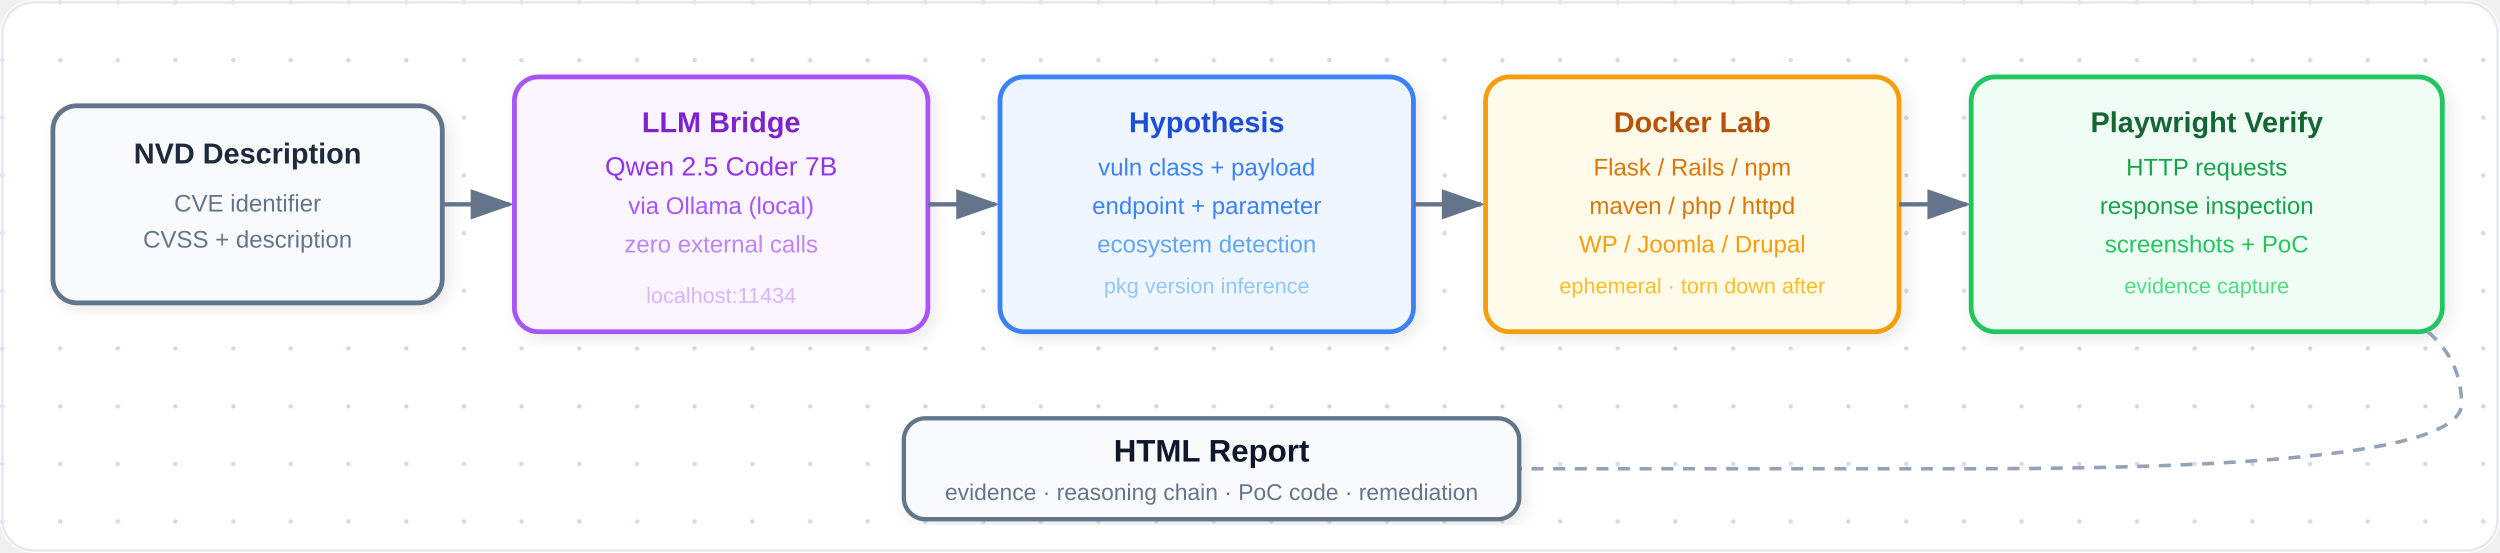
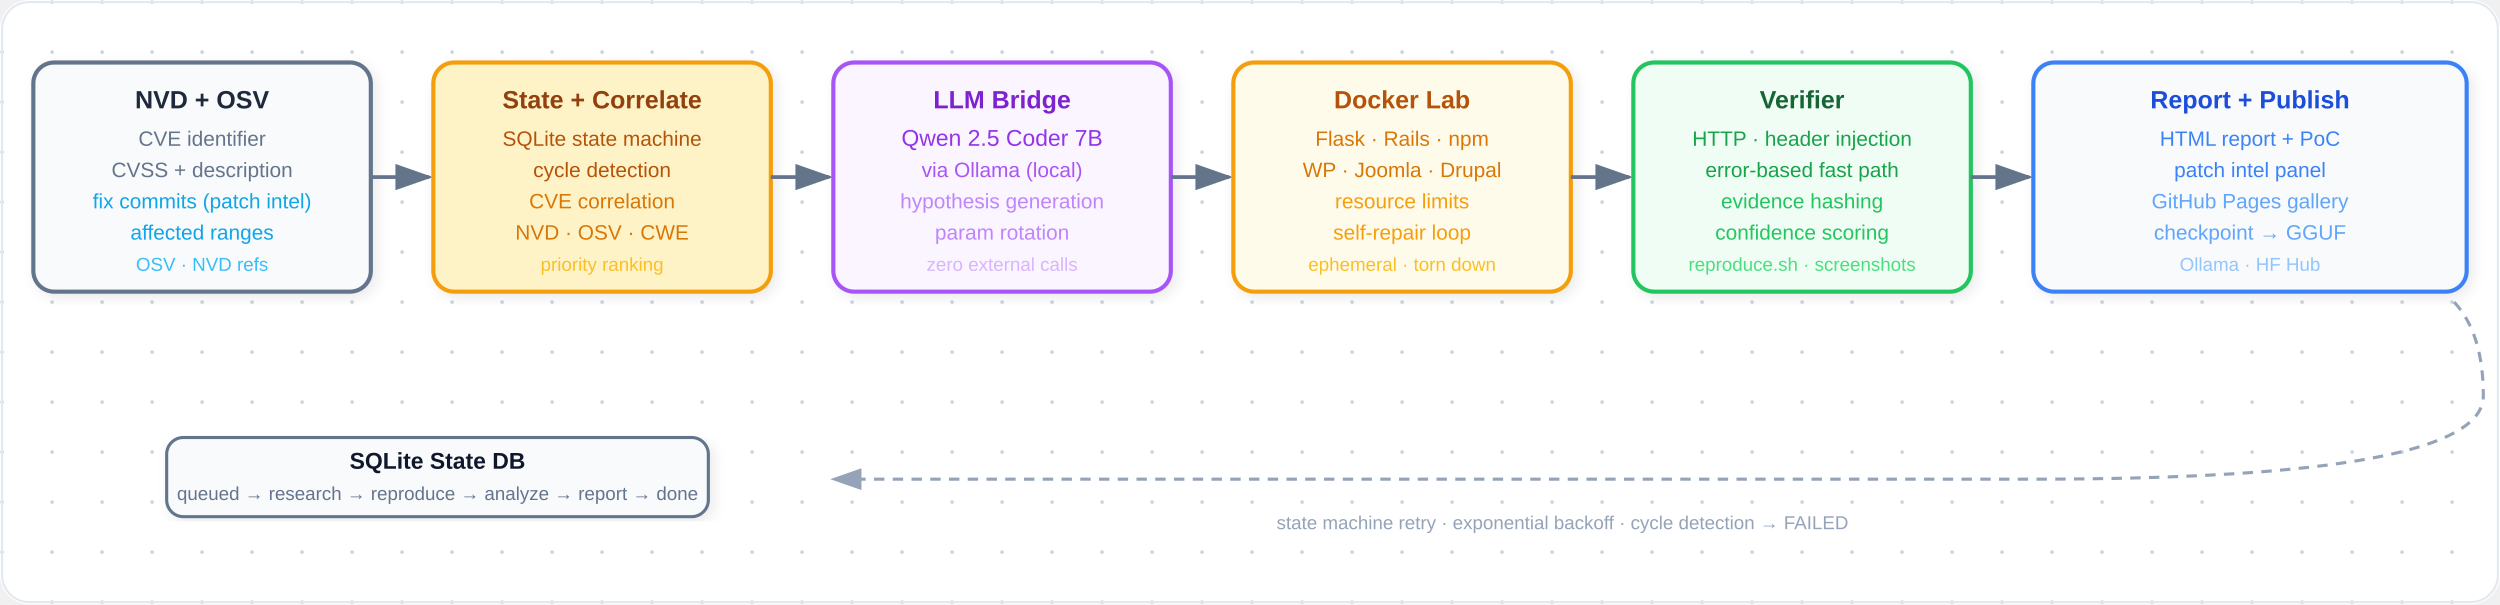
- <svg xmlns="http://www.w3.org/2000/svg" viewBox="0 0 1040 230" width="1040" height="230" font-family="'Segoe UI','Helvetica Neue',Arial,sans-serif">
+ <svg xmlns="http://www.w3.org/2000/svg" viewBox="0 0 1200 290" width="1200" height="290" font-family="'Segoe UI','Helvetica Neue',Arial,sans-serif">
  <defs>
    <pattern id="dots" width="24" height="24" patternUnits="userSpaceOnUse">
      <circle cx="1" cy="1" r="0.9" fill="#cbd5e1" />
    </pattern>
    <marker id="arr" markerWidth="10" markerHeight="7" refX="9" refY="3.5" orient="auto">
      <polygon points="0,0 10,3.5 0,7" fill="#64748b" />
    </marker>
    <marker id="arr-ret" markerWidth="10" markerHeight="7" refX="9" refY="3.5" orient="auto">
      <polygon points="0,0 10,3.5 0,7" fill="#94a3b8" />
    </marker>
+     <marker id="arr-g" markerWidth="10" markerHeight="7" refX="9" refY="3.5" orient="auto">
+       <polygon points="0,0 10,3.5 0,7" fill="#22c55e" />
+     </marker>
    <filter id="shadow" x="-6%" y="-6%" width="112%" height="112%">
      <feDropShadow dx="2" dy="2" stdDeviation="3" flood-color="#00000015" />
    </filter>
  </defs>
-   <rect width="1040" height="230" rx="14" fill="#ffffff" />
-   <rect width="1040" height="230" rx="14" fill="url(#dots)" />
-   <rect x="1" y="1" width="1038" height="228" rx="13" fill="none" stroke="#e2e8f0" stroke-width="1" />
-   <rect x="22" y="44" width="162" height="82" rx="10" fill="#f8fafc" stroke="#64748b" stroke-width="2" filter="url(#shadow)" />
-   <text x="103" y="68" text-anchor="middle" font-size="12" font-weight="700" fill="#1e293b">NVD Description</text>
-   <text x="103" y="88" text-anchor="middle" font-size="10" fill="#64748b">CVE identifier</text>
-   <text x="103" y="103" text-anchor="middle" font-size="10" fill="#64748b">CVSS + description</text>
-   <line x1="184" y1="85" x2="212" y2="85" stroke="#64748b" stroke-width="1.8" marker-end="url(#arr)" />
-   <rect x="214" y="32" width="172" height="106" rx="10" fill="#faf5ff" stroke="#a855f7" stroke-width="2" filter="url(#shadow)" />
-   <text x="300" y="55" text-anchor="middle" font-size="12" font-weight="700" fill="#7e22ce">LLM Bridge</text>
-   <text x="300" y="73" text-anchor="middle" font-size="11" fill="#9333ea">Qwen 2.5 Coder 7B</text>
-   <text x="300" y="89" text-anchor="middle" font-size="10" fill="#a855f7">via Ollama (local)</text>
-   <text x="300" y="105" text-anchor="middle" font-size="10" fill="#c084fc">zero external calls</text>
-   <text x="300" y="126" text-anchor="middle" font-size="9" fill="#d8b4fe">localhost:11434</text>
-   <line x1="386" y1="85" x2="414" y2="85" stroke="#64748b" stroke-width="1.8" marker-end="url(#arr)" />
-   <rect x="416" y="32" width="172" height="106" rx="10" fill="#eff6ff" stroke="#3b82f6" stroke-width="2" filter="url(#shadow)" />
-   <text x="502" y="55" text-anchor="middle" font-size="12" font-weight="700" fill="#1d4ed8">Hypothesis</text>
-   <text x="502" y="73" text-anchor="middle" font-size="10" fill="#3b82f6">vuln class + payload</text>
-   <text x="502" y="89" text-anchor="middle" font-size="10" fill="#3b82f6">endpoint + parameter</text>
-   <text x="502" y="105" text-anchor="middle" font-size="10" fill="#60a5fa">ecosystem detection</text>
-   <text x="502" y="122" text-anchor="middle" font-size="9" fill="#93c5fd">pkg version inference</text>
-   <line x1="588" y1="85" x2="616" y2="85" stroke="#64748b" stroke-width="1.8" marker-end="url(#arr)" />
-   <rect x="618" y="32" width="172" height="106" rx="10" fill="#fffbeb" stroke="#f59e0b" stroke-width="2" filter="url(#shadow)" />
-   <text x="704" y="55" text-anchor="middle" font-size="12" font-weight="700" fill="#b45309">Docker Lab</text>
-   <text x="704" y="73" text-anchor="middle" font-size="10" fill="#d97706">Flask / Rails / npm</text>
-   <text x="704" y="89" text-anchor="middle" font-size="10" fill="#d97706">maven / php / httpd</text>
-   <text x="704" y="105" text-anchor="middle" font-size="10" fill="#f59e0b">WP / Joomla / Drupal</text>
-   <text x="704" y="122" text-anchor="middle" font-size="9" fill="#fbbf24">ephemeral · torn down after</text>
-   <line x1="790" y1="85" x2="818" y2="85" stroke="#64748b" stroke-width="1.8" marker-end="url(#arr)" />
-   <rect x="820" y="32" width="196" height="106" rx="10" fill="#f0fdf4" stroke="#22c55e" stroke-width="2" filter="url(#shadow)" />
-   <text x="918" y="55" text-anchor="middle" font-size="12" font-weight="700" fill="#166534">Playwright Verify</text>
-   <text x="918" y="73" text-anchor="middle" font-size="10" fill="#16a34a">HTTP requests</text>
-   <text x="918" y="89" text-anchor="middle" font-size="10" fill="#16a34a">response inspection</text>
-   <text x="918" y="105" text-anchor="middle" font-size="10" fill="#22c55e">screenshots + PoC</text>
-   <text x="918" y="122" text-anchor="middle" font-size="9" fill="#4ade80">evidence capture</text>
-   <path d="M 1010 138 Q 1024 150 1024 168 Q 1024 195 820 195 Q 616 195 520 195" fill="none" stroke="#94a3b8" stroke-width="1.5" stroke-dasharray="5,4" marker-end="url(#arr-ret)" />
-   <rect x="376" y="174" width="256" height="42" rx="9" fill="#f8fafc" stroke="#64748b" stroke-width="1.8" filter="url(#shadow)" />
-   <text x="504" y="192" text-anchor="middle" font-size="13" font-weight="700" fill="#0f172a">HTML Report</text>
-   <text x="504" y="208" text-anchor="middle" font-size="9.5" fill="#64748b">evidence · reasoning chain · PoC code · remediation</text>
+   <rect width="1200" height="290" rx="14" fill="#ffffff" />
+   <rect width="1200" height="290" rx="14" fill="url(#dots)" />
+   <rect x="1" y="1" width="1198" height="288" rx="13" fill="none" stroke="#e2e8f0" stroke-width="1" />
+   <rect x="16" y="30" width="162" height="110" rx="10" fill="#f8fafc" stroke="#64748b" stroke-width="2" filter="url(#shadow)" />
+   <text x="97" y="52" text-anchor="middle" font-size="12" font-weight="700" fill="#1e293b">NVD + OSV</text>
+   <text x="97" y="70" text-anchor="middle" font-size="10" fill="#64748b">CVE identifier</text>
+   <text x="97" y="85" text-anchor="middle" font-size="10" fill="#64748b">CVSS + description</text>
+   <text x="97" y="100" text-anchor="middle" font-size="10" fill="#0ea5e9">fix commits (patch intel)</text>
+   <text x="97" y="115" text-anchor="middle" font-size="10" fill="#0ea5e9">affected ranges</text>
+   <text x="97" y="130" text-anchor="middle" font-size="9" fill="#38bdf8">OSV · NVD refs</text>
+   <line x1="178" y1="85" x2="206" y2="85" stroke="#64748b" stroke-width="1.8" marker-end="url(#arr)" />
+   <rect x="208" y="30" width="162" height="110" rx="10" fill="#fef3c7" stroke="#f59e0b" stroke-width="2" filter="url(#shadow)" />
+   <text x="289" y="52" text-anchor="middle" font-size="12" font-weight="700" fill="#92400e">State + Correlate</text>
+   <text x="289" y="70" text-anchor="middle" font-size="10" fill="#b45309">SQLite state machine</text>
+   <text x="289" y="85" text-anchor="middle" font-size="10" fill="#b45309">cycle detection</text>
+   <text x="289" y="100" text-anchor="middle" font-size="10" fill="#d97706">CVE correlation</text>
+   <text x="289" y="115" text-anchor="middle" font-size="10" fill="#d97706">NVD · OSV · CWE</text>
+   <text x="289" y="130" text-anchor="middle" font-size="9" fill="#fbbf24">priority ranking</text>
+   <line x1="370" y1="85" x2="398" y2="85" stroke="#64748b" stroke-width="1.8" marker-end="url(#arr)" />
+   <rect x="400" y="30" width="162" height="110" rx="10" fill="#faf5ff" stroke="#a855f7" stroke-width="2" filter="url(#shadow)" />
+   <text x="481" y="52" text-anchor="middle" font-size="12" font-weight="700" fill="#7e22ce">LLM Bridge</text>
+   <text x="481" y="70" text-anchor="middle" font-size="11" fill="#9333ea">Qwen 2.5 Coder 7B</text>
+   <text x="481" y="85" text-anchor="middle" font-size="10" fill="#a855f7">via Ollama (local)</text>
+   <text x="481" y="100" text-anchor="middle" font-size="10" fill="#c084fc">hypothesis generation</text>
+   <text x="481" y="115" text-anchor="middle" font-size="10" fill="#c084fc">param rotation</text>
+   <text x="481" y="130" text-anchor="middle" font-size="9" fill="#d8b4fe">zero external calls</text>
+   <line x1="562" y1="85" x2="590" y2="85" stroke="#64748b" stroke-width="1.8" marker-end="url(#arr)" />
+   <rect x="592" y="30" width="162" height="110" rx="10" fill="#fffbeb" stroke="#f59e0b" stroke-width="2" filter="url(#shadow)" />
+   <text x="673" y="52" text-anchor="middle" font-size="12" font-weight="700" fill="#b45309">Docker Lab</text>
+   <text x="673" y="70" text-anchor="middle" font-size="10" fill="#d97706">Flask · Rails · npm</text>
+   <text x="673" y="85" text-anchor="middle" font-size="10" fill="#d97706">WP · Joomla · Drupal</text>
+   <text x="673" y="100" text-anchor="middle" font-size="10" fill="#f59e0b">resource limits</text>
+   <text x="673" y="115" text-anchor="middle" font-size="10" fill="#f59e0b">self-repair loop</text>
+   <text x="673" y="130" text-anchor="middle" font-size="9" fill="#fbbf24">ephemeral · torn down</text>
+   <line x1="754" y1="85" x2="782" y2="85" stroke="#64748b" stroke-width="1.8" marker-end="url(#arr)" />
+   <rect x="784" y="30" width="162" height="110" rx="10" fill="#f0fdf4" stroke="#22c55e" stroke-width="2" filter="url(#shadow)" />
+   <text x="865" y="52" text-anchor="middle" font-size="12" font-weight="700" fill="#166534">Verifier</text>
+   <text x="865" y="70" text-anchor="middle" font-size="10" fill="#16a34a">HTTP · header injection</text>
+   <text x="865" y="85" text-anchor="middle" font-size="10" fill="#16a34a">error-based fast path</text>
+   <text x="865" y="100" text-anchor="middle" font-size="10" fill="#22c55e">evidence hashing</text>
+   <text x="865" y="115" text-anchor="middle" font-size="10" fill="#22c55e">confidence scoring</text>
+   <text x="865" y="130" text-anchor="middle" font-size="9" fill="#4ade80">reproduce.sh · screenshots</text>
+   <line x1="946" y1="85" x2="974" y2="85" stroke="#64748b" stroke-width="1.8" marker-end="url(#arr)" />
+   <rect x="976" y="30" width="208" height="110" rx="10" fill="#f8fafc" stroke="#3b82f6" stroke-width="2" filter="url(#shadow)" />
+   <text x="1080" y="52" text-anchor="middle" font-size="12" font-weight="700" fill="#1d4ed8">Report + Publish</text>
+   <text x="1080" y="70" text-anchor="middle" font-size="10" fill="#3b82f6">HTML report + PoC</text>
+   <text x="1080" y="85" text-anchor="middle" font-size="10" fill="#3b82f6">patch intel panel</text>
+   <text x="1080" y="100" text-anchor="middle" font-size="10" fill="#60a5fa">GitHub Pages gallery</text>
+   <text x="1080" y="115" text-anchor="middle" font-size="10" fill="#60a5fa">checkpoint → GGUF</text>
+   <text x="1080" y="130" text-anchor="middle" font-size="9" fill="#93c5fd">Ollama · HF Hub</text>
+   <path d="M 1178 145 Q 1192 160 1192 190 Q 1192 230 976 230 Q 592 230 400 230" fill="none" stroke="#94a3b8" stroke-width="1.5" stroke-dasharray="5,4" marker-end="url(#arr-ret)" />
+   <text x="750" y="254" text-anchor="middle" font-size="9" fill="#94a3b8">state machine retry · exponential backoff · cycle detection → FAILED</text>
+   <rect x="80" y="210" width="260" height="38" rx="8" fill="#f8fafc" stroke="#64748b" stroke-width="1.5" filter="url(#shadow)" />
+   <text x="210" y="225" text-anchor="middle" font-size="11" font-weight="700" fill="#0f172a">SQLite State DB</text>
+   <text x="210" y="240" text-anchor="middle" font-size="9" fill="#64748b">queued → research → reproduce → analyze → report → done</text>
</svg>
